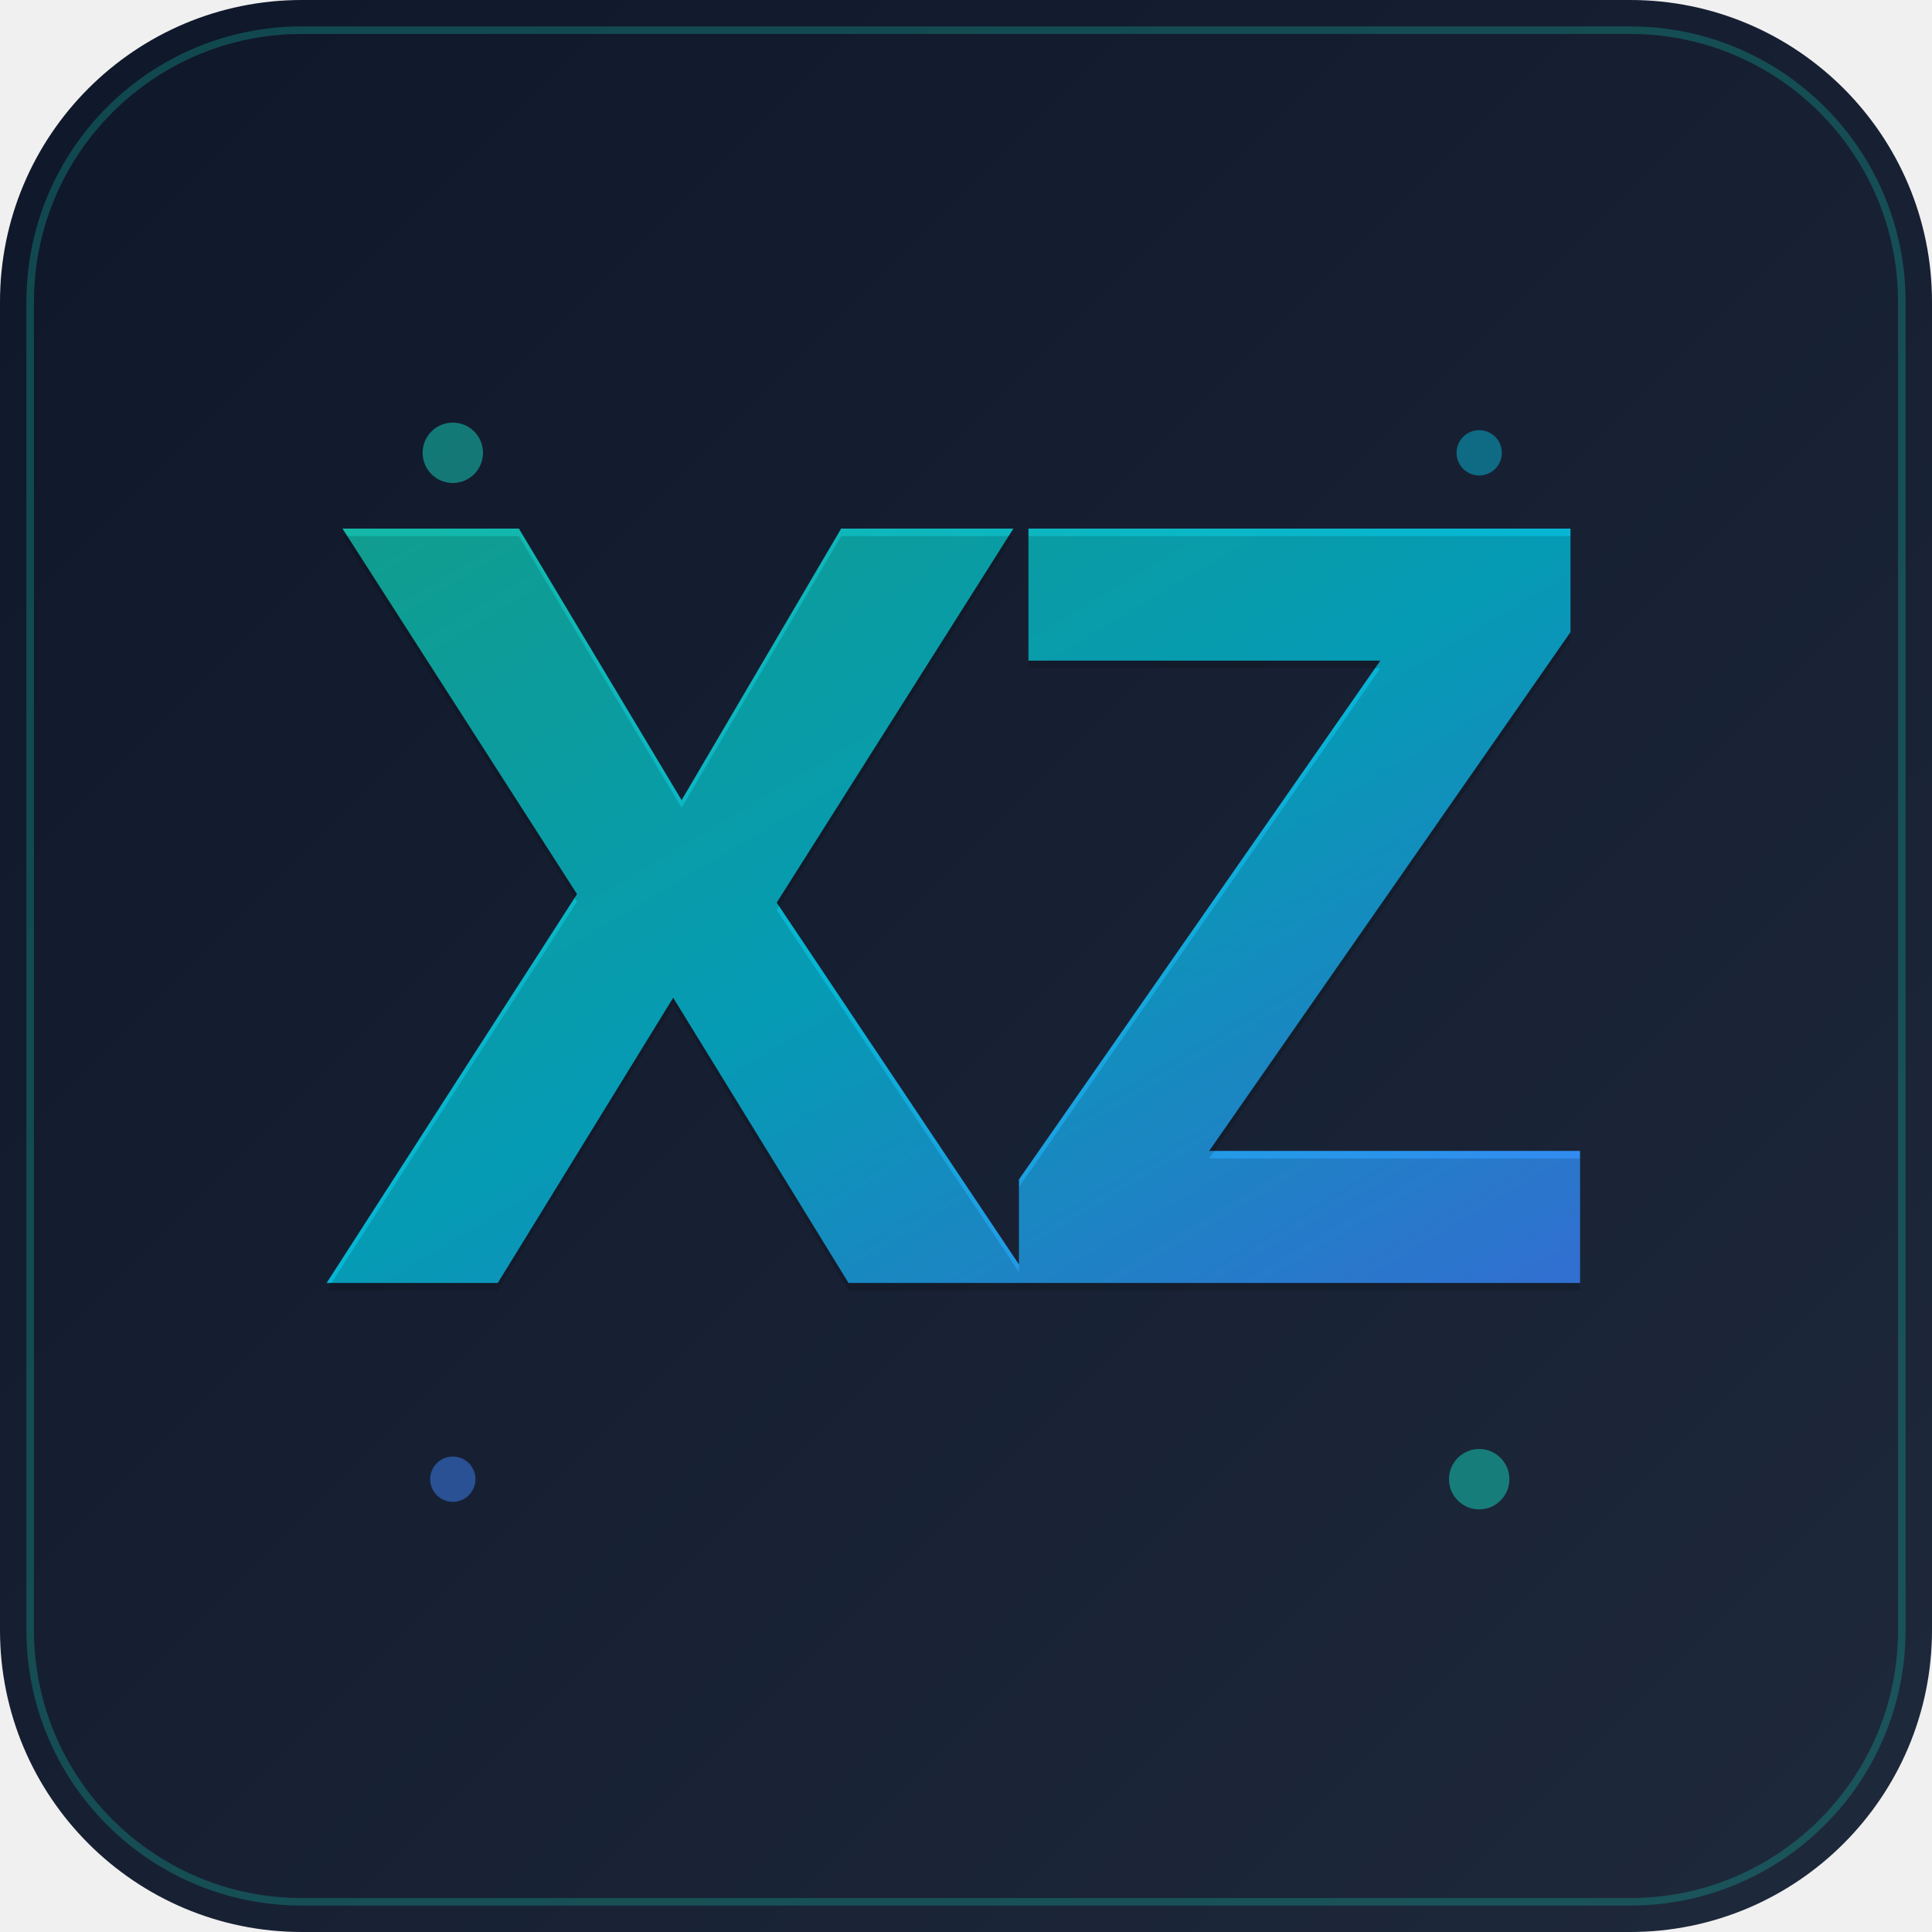
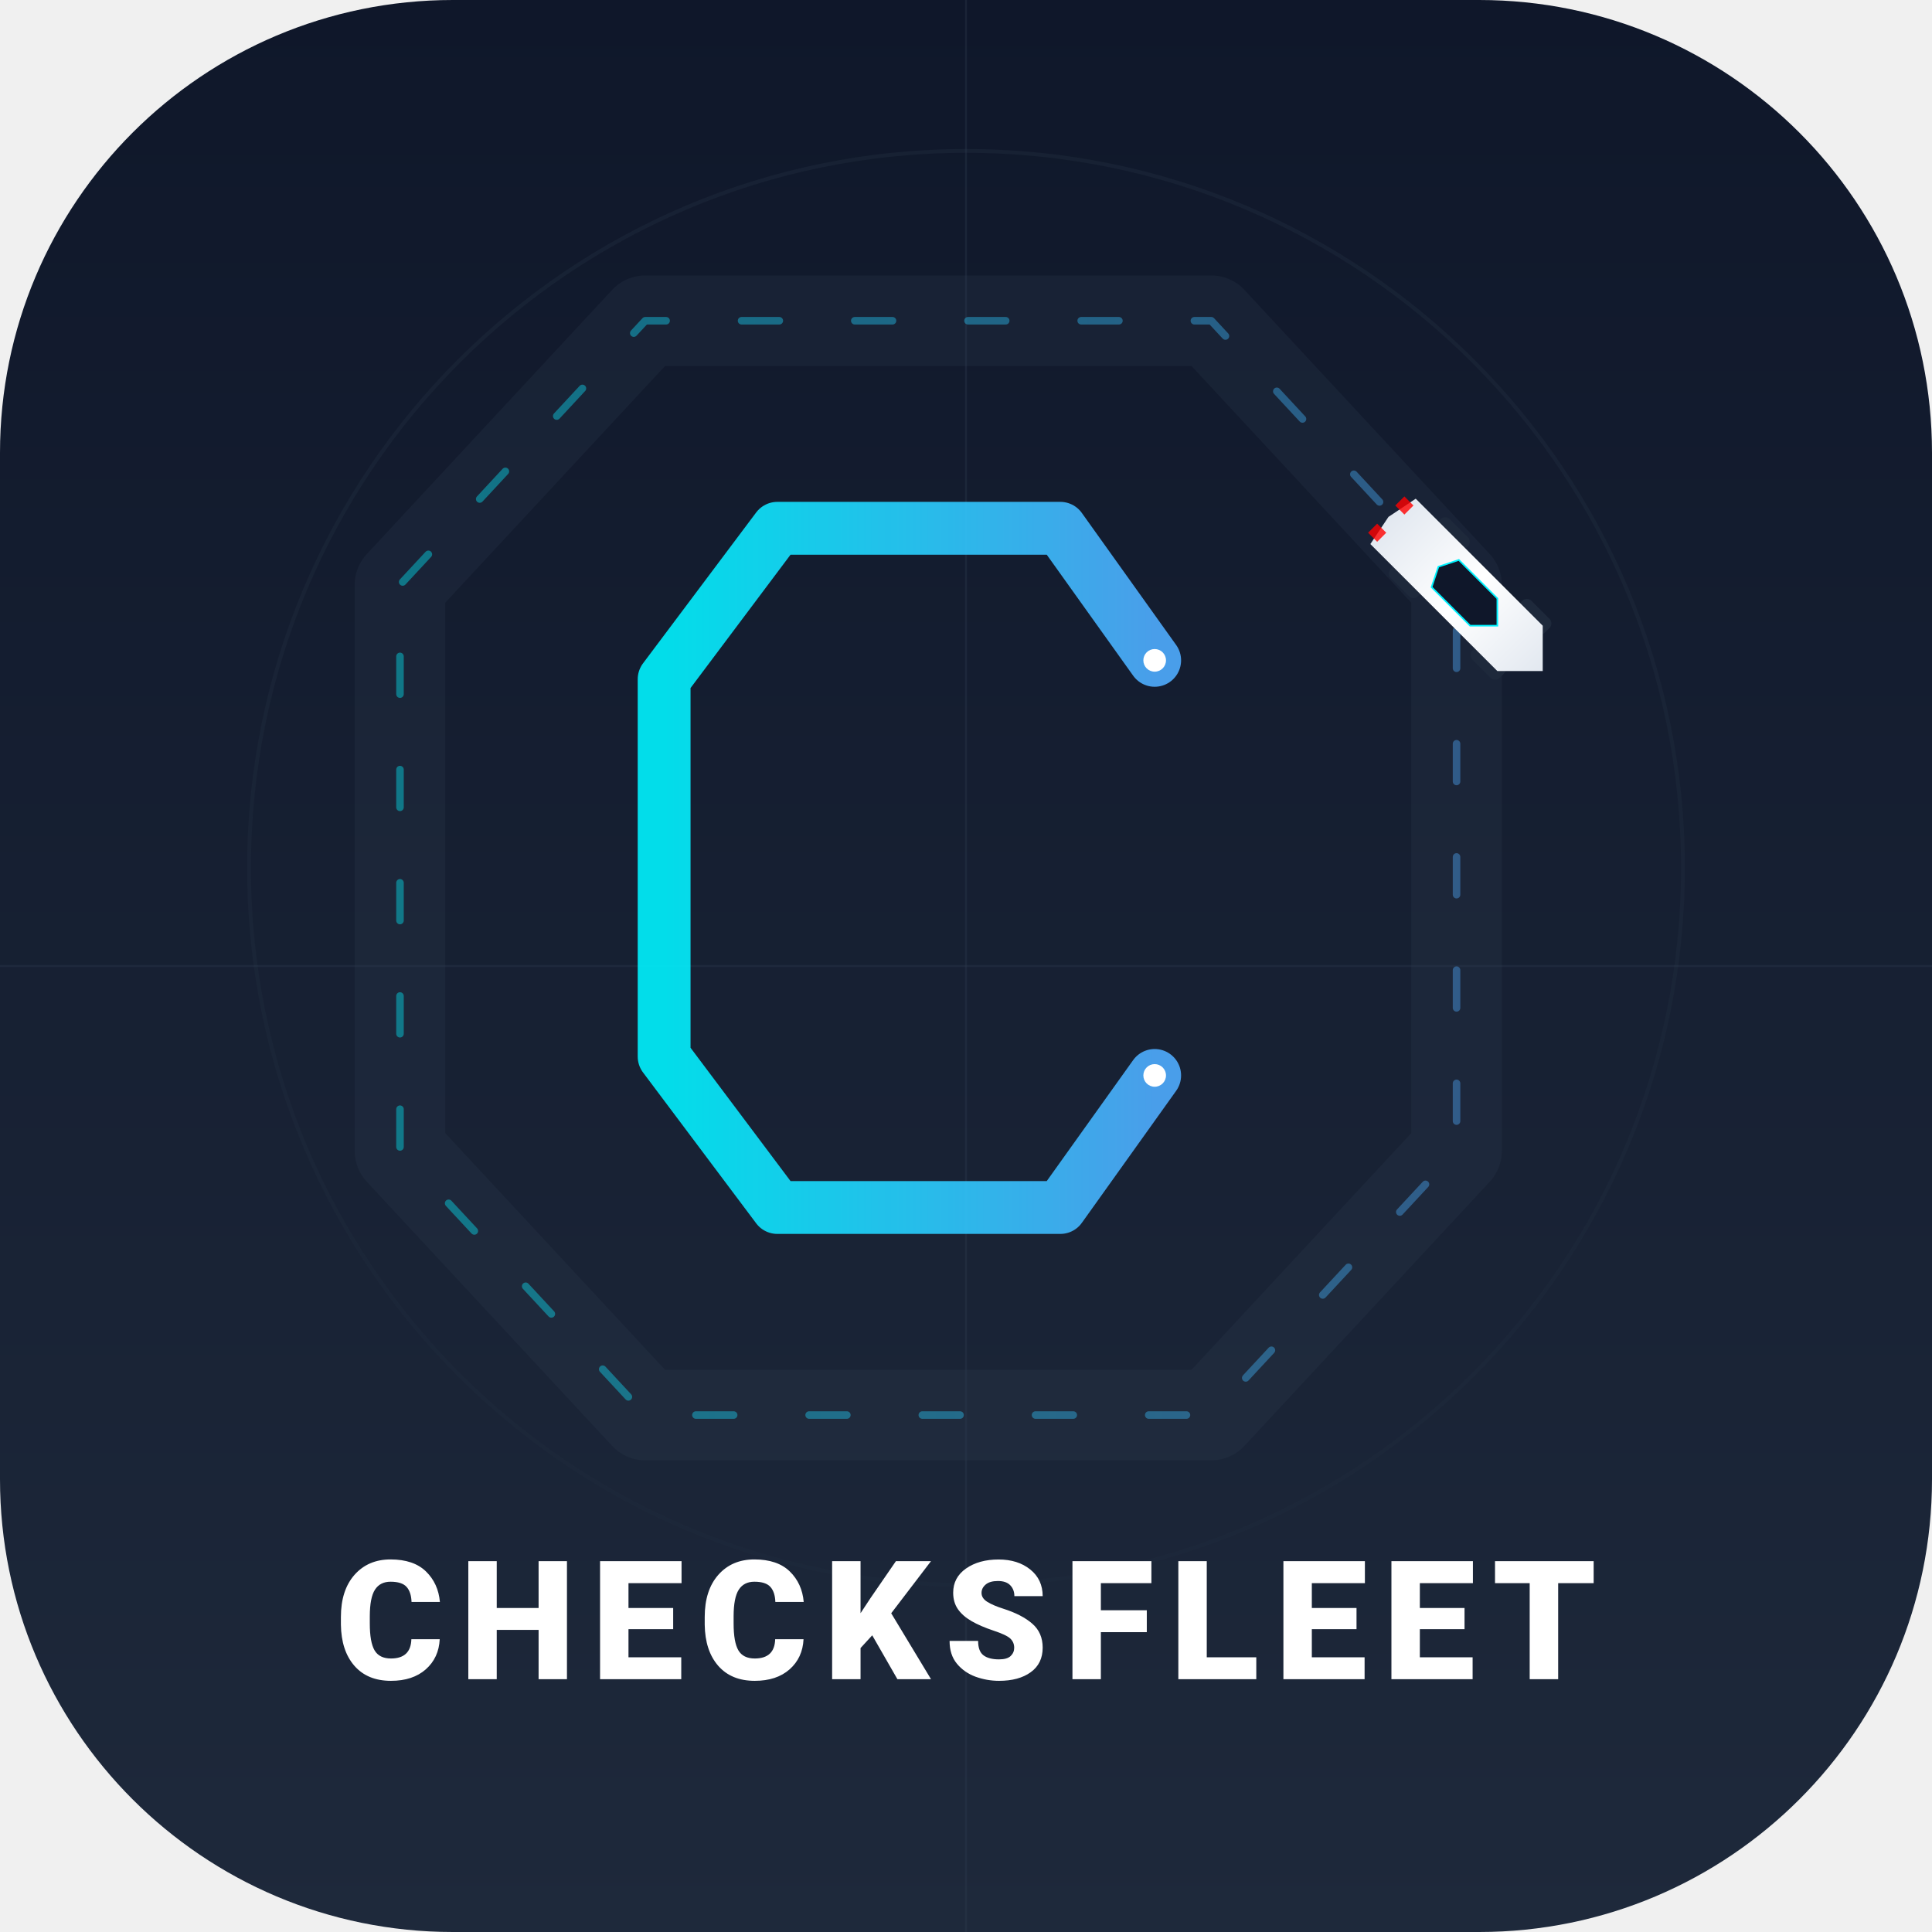
- <svg xmlns="http://www.w3.org/2000/svg" width="512" height="512" viewBox="0 0 512 512">
+ <svg xmlns="http://www.w3.org/2000/svg" viewBox="0 0 512 512">
  <defs>
-     <linearGradient id="bgGradient" x1="0%" y1="0%" x2="100%" y2="100%">
+     <linearGradient id="primaryGlow" x1="0%" y1="0%" x2="100%" y2="0%">
+       <stop offset="0%" style="stop-color:#00f2fe;stop-opacity:1" />
+       <stop offset="100%" style="stop-color:#4facfe;stop-opacity:1" />
+     </linearGradient>
+     <linearGradient id="carBodyGrad" x1="0%" y1="0%" x2="100%" y2="0%">
+       <stop offset="0%" style="stop-color:#e2e8f0;stop-opacity:1" />
+       <stop offset="50%" style="stop-color:#ffffff;stop-opacity:1" />
+       <stop offset="100%" style="stop-color:#e2e8f0;stop-opacity:1" />
+     </linearGradient>
+     <linearGradient id="bgSurface" x1="0%" y1="0%" x2="0%" y2="100%">
      <stop offset="0%" style="stop-color:#0f172a;stop-opacity:1" />
      <stop offset="100%" style="stop-color:#1e293b;stop-opacity:1" />
    </linearGradient>
-     <linearGradient id="textGradient" x1="0%" y1="0%" x2="100%" y2="100%">
-       <stop offset="0%" style="stop-color:#14b8a6;stop-opacity:1" />
-       <stop offset="50%" style="stop-color:#06b6d4;stop-opacity:1" />
-       <stop offset="100%" style="stop-color:#3b82f6;stop-opacity:1" />
-     </linearGradient>
  </defs>
-   <rect width="512" height="512" rx="80" fill="url(#bgGradient)" />
-   <rect x="8" y="8" width="496" height="496" rx="72" fill="none" stroke="#14b8a6" stroke-width="2" opacity="0.3" />
-   <text x="256" y="340" font-family="Arial Black, sans-serif" font-size="280" font-weight="900" text-anchor="middle" fill="url(#textGradient)" letter-spacing="-10">XZ</text>
-   <text x="256" y="342" font-family="Arial Black, sans-serif" font-size="280" font-weight="900" text-anchor="middle" fill="#000000" opacity="0.15" letter-spacing="-10">XZ</text>
-   <circle cx="120" cy="120" r="8" fill="#14b8a6" opacity="0.6" />
-   <circle cx="392" cy="120" r="6" fill="#06b6d4" opacity="0.5" />
-   <circle cx="120" cy="392" r="6" fill="#3b82f6" opacity="0.5" />
-   <circle cx="392" cy="392" r="8" fill="#14b8a6" opacity="0.6" />
+   <rect width="512" height="512" rx="120" fill="url(#bgSurface)" />
+   <circle cx="256" cy="230" r="190" fill="none" stroke="#1e293b" stroke-width="1" opacity="0.5" />
+   <path d="M 0 256 L 512 256" stroke="#334155" stroke-width="0.5" opacity="0.3" />
+   <path d="M 256 0 L 256 512" stroke="#334155" stroke-width="0.5" opacity="0.3" />
+   <g transform="translate(256, 230)">
+     <path d="M 50,-55 L 25,-90 L -50,-90 L -80,-50 L -80,50 L -50,90 L 25,90 L 50,55" fill="none" stroke="url(#primaryGlow)" stroke-width="14" stroke-linecap="round" stroke-linejoin="round" opacity="0.9" />
+     <circle cx="50" cy="-55" r="3" fill="white" />
+     <circle cx="50" cy="55" r="3" fill="white" />
+     <path d="M 130,-75 L 65,-145 L -85,-145 L -150,-75 L -150,75 L -85,145 L 65,145 L 130,75 Z" fill="none" stroke="#334155" stroke-width="24" stroke-linecap="round" stroke-linejoin="round" opacity="0.2" />
+     <path d="M 130,-75 L 65,-145 L -85,-145 L -150,-75 L -150,75 L -85,145 L 65,145 L 130,75 Z" fill="none" stroke="url(#primaryGlow)" stroke-width="2" stroke-dasharray="10,20" stroke-linecap="round" stroke-linejoin="round" opacity="0.4" />
+     <g transform="translate(130, -75) rotate(45) scale(0.85)">
+       <rect x="-18" y="-13" width="12" height="6" rx="2" fill="#1e293b" />
+       <rect x="18" y="-13" width="12" height="6" rx="2" fill="#1e293b" />
+       <rect x="-18" y="7" width="12" height="6" rx="2" fill="#1e293b" />
+       <rect x="18" y="7" width="12" height="6" rx="2" fill="#1e293b" />
+       <path d="M -28,-10 L 28,-10 L 38,0 L 28,10 L -28,10 L -30,0 Z" fill="url(#carBodyGrad)" />
+       <path d="M -5,-6 L 12,-6 L 18,0 L 12,6 L -5,6 L -8,0 Z" fill="#0f172a" stroke="#00f2fe" stroke-width="0.5" />
+       <rect x="-31" y="-8" width="4" height="4" fill="#ff0000" opacity="0.8" />
+       <rect x="-31" y="4" width="4" height="4" fill="#ff0000" opacity="0.8" />
+     </g>
+   </g>
+   <text x="256" y="445" font-family="'Segoe UI', Roboto, sans-serif" font-size="44" font-weight="900" fill="white" text-anchor="middle" letter-spacing="4">CHECKSFLEET</text>
</svg>
